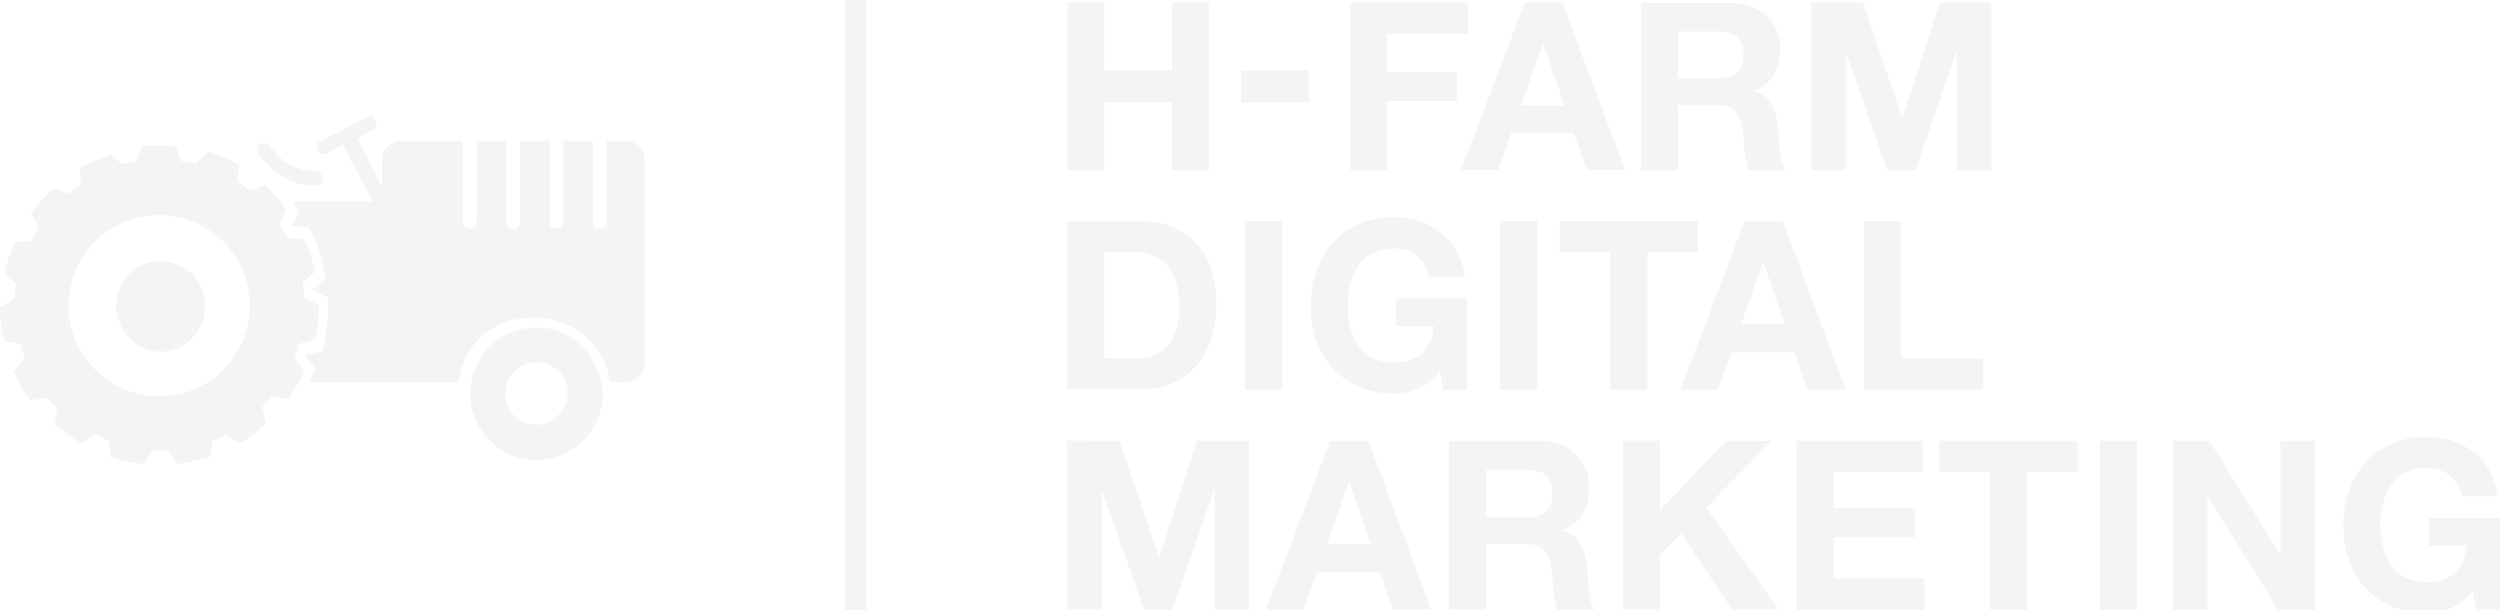
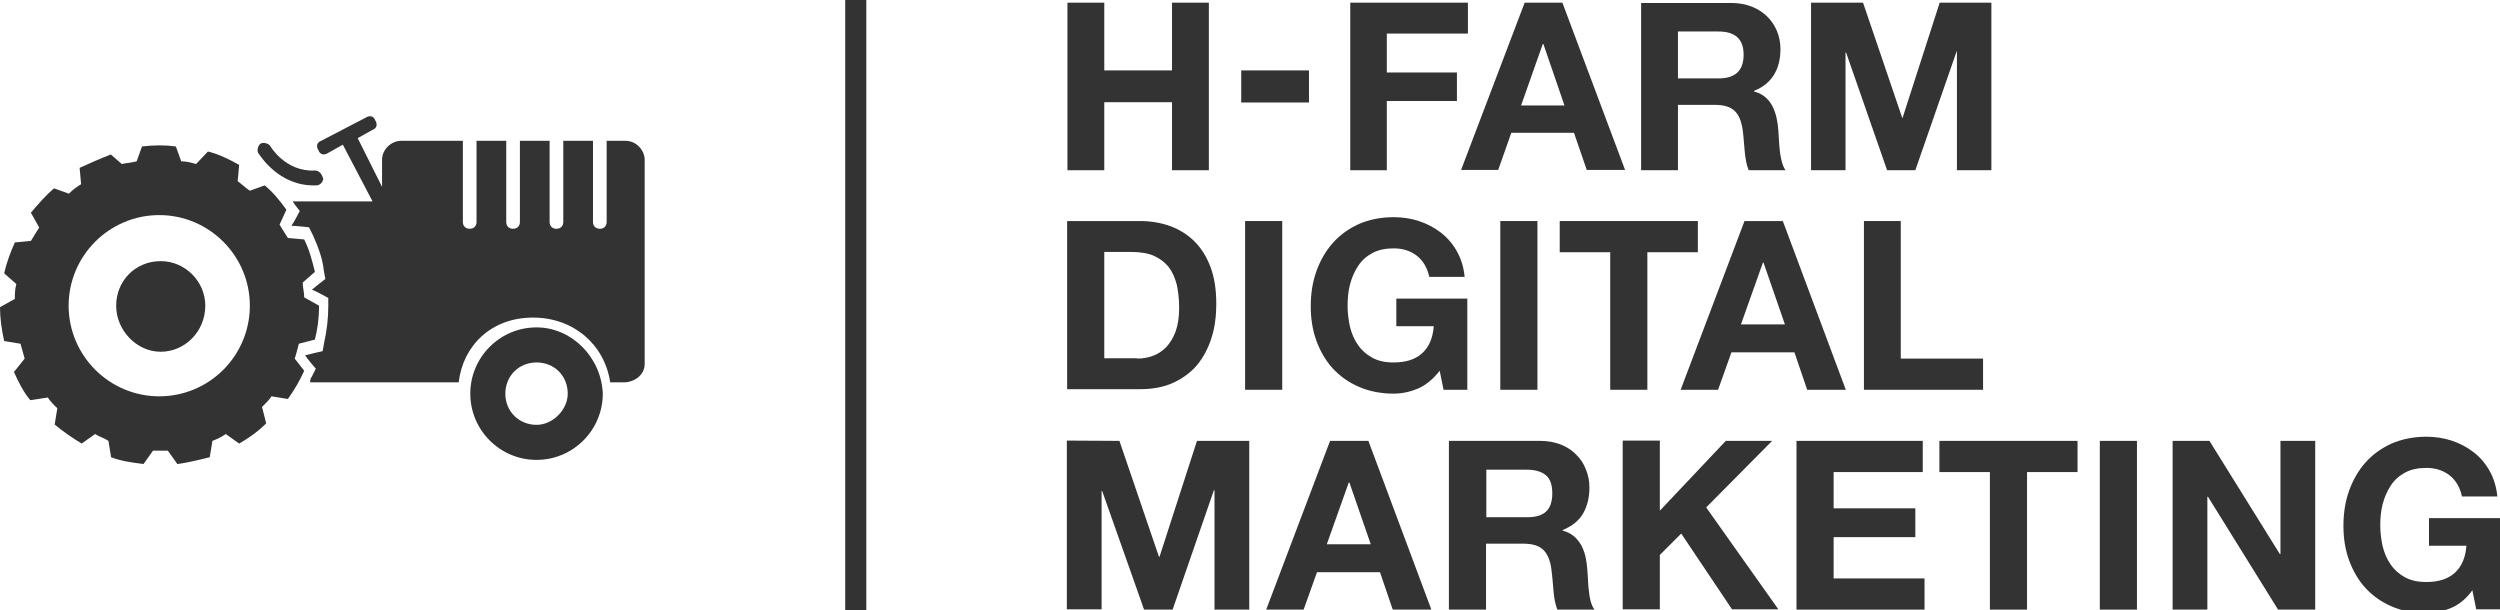
<svg xmlns="http://www.w3.org/2000/svg" version="1.1" id="Layer_1" x="0px" y="0px" viewBox="0 0 841.5 205.2" style="enable-background:new 0 0 841.5 205.2;" xml:space="preserve">
  <style type="text/css">
- 	.st0{fill:#F5F4F4;}
+ 	.st0{fill:#333333;}
</style>
  <g>
    <path class="st0" d="M180.6,110.2c-12.3,0-22.3,10-22.3,22.3s10,22.3,22.3,22.3s22.3-10,22.3-22.3   C202.4,120.2,192.4,110.2,180.6,110.2z M180.6,143c-5.9,0-10.5-4.5-10.5-10.5c0-5.9,4.5-10.5,10.5-10.5s10.5,4.5,10.5,10.5   C191.1,137.9,186.1,143,180.6,143z" />
    <path class="st0" d="M69.1,102.9c0-8.2-6.8-15-15-15c-8.7,0-15,6.8-15,15s6.8,15.5,15,15.5C62.2,118.4,69.1,111.6,69.1,102.9" />
    <path class="st0" d="M106,114.3c0.9-3.6,1.4-7.3,1.4-11.4l-5-2.8c0-1.8-0.5-3.2-0.5-5l4.1-3.6c-0.9-3.6-1.8-7.3-3.6-10.9l-5.5-0.5   C96,78.8,95,77,94.1,75.6l2.3-5c-2.3-3.2-4.5-5.9-7.3-8.2l-5,1.8c-1.4-0.9-2.8-2.3-4.1-3.2l0.5-5.5c-3.2-1.8-6.8-3.6-10.5-4.5   l-4,4.2c-1.8-0.5-3.2-0.9-5-0.9l-1.8-5c-3.6-0.5-7.3-0.5-11.4,0l-1.8,5c-1.8,0.5-3.2,0.5-5,0.9L37.3,52c-3.6,1.4-6.8,2.8-10.5,4.5   l0.5,5.5c-1.4,0.9-2.8,1.8-4.1,3.2l-5-1.8c-2.8,2.3-5.5,5.5-7.8,8.2l2.8,5c-0.9,1.4-1.8,2.8-2.8,4.5L5,81.6   C3.6,84.7,2.2,88.4,1.4,92l4.1,3.6C5,97.5,5,98.8,5,100.6l-5,2.8c0,3.6,0.5,7.3,1.4,11.4l5.5,0.9c0.5,1.8,0.9,3.2,1.4,5l-3.6,4.5   c1.4,3.2,3.2,6.8,5.5,9.5l5.9-0.9c0.9,1.4,2.3,2.8,3.2,3.6l-0.9,5.5c2.8,2.3,5.9,4.5,9.1,6.4l4.5-3.2c1.4,0.9,3.2,1.4,4.5,2.3   l0.9,5.5c3.6,1.4,7.3,1.8,10.9,2.3l3.2-4.5c1.8,0,3.2,0,5,0l3.2,4.5c3.6-0.5,7.3-1.4,10.9-2.3l0.9-5.5c1.4-0.5,3.2-1.4,4.5-2.3   l4.5,3.2c3.2-1.8,6.4-4.1,9.1-6.8l-1.4-5.5c1.4-1.4,2.3-2.3,3.2-3.6l5.5,0.9c2.3-3.2,4.1-6.4,5.5-9.5l-3.2-4.1   c0.5-1.4,0.9-3.2,1.4-5L106,114.3z M53.6,133.4c-16.8,0-30.5-13.7-30.5-30.5s13.7-30.5,30.5-30.5s30.5,13.7,30.5,30.5   S70.5,133.4,53.6,133.4z" />
    <path class="st0" d="M106,57.4c-10,0.5-15-8.2-15-8.2c-0.5-0.9-2.3-1.4-3.2-0.9c-0.9,0.5-1.4,2.3-0.9,3.2   c0.5,0.5,6.8,11.4,19.6,10.9c1.4,0,2.3-1.4,2.3-2.3C108.2,58.3,107.3,57.4,106,57.4" />
    <path class="st0" d="M217,122.5L217,122.5V98.3V53.8c0-3.2-2.8-6.4-6.4-6.4h-6.4v27.3c0,1.4-0.9,2.3-2.3,2.3s-2.3-0.9-2.3-2.3V47.4   h-10v27.3c0,1.4-0.9,2.3-2.3,2.3c-1.4,0-2.3-0.9-2.3-2.3V47.4h-10v27.3c0,1.4-0.9,2.3-2.3,2.3s-2.3-0.9-2.3-2.3V47.4h-10v27.3   c0,1.4-0.9,2.3-2.3,2.3s-2.3-0.9-2.3-2.3V47.4H135c-3.2,0-6.4,2.8-6.4,6.4v9.1l-8.2-16.4l5-2.8c1.4-0.5,1.8-1.8,0.9-3.2   c-0.5-1.4-1.8-1.8-3.2-0.9l-15,7.8c-1.4,0.5-1.8,1.8-0.9,3.2c0.5,1.4,1.8,1.8,3.2,0.9l5-2.8l10,19.1H98.6l0,0   c0,0.5,0.5,0.5,0.5,0.9l1.8,2.3c0,0-1.8,3.6-2.8,5l0,0c1.4,0,5.9,0.5,5.9,0.5l1.4,2.8c1.8,4.1,3.2,7.8,3.6,11.8l0.5,2.8   c0,0-3.6,2.8-4.5,3.6c1.4,0.5,5.5,2.8,5.5,2.8v2.8c0,4.1-0.5,8.2-1.4,12.3l-0.5,2.8c0,0-4.1,0.9-5.9,1.4c0.9,1.4,3.6,4.5,3.6,4.5   l-1.4,2.8c-0.5,0.5-0.5,1.4-0.5,1.8h50c1.4-12.3,10.9-21.8,25-21.8c13.7,0,24.1,9.1,26,21.8h5l0,0C214.3,128.4,217,125.7,217,122.5   " />
  </g>
  <g>
    <rect x="417.8" y="23.7" class="st0" width="22.8" height="10.8" />
    <polygon class="st0" points="466.8,11.3 494.1,11.3 494.1,0.9 454.5,0.9 454.5,57.3 466.8,57.3 466.8,34 490.4,34 490.4,24.4    466.8,24.4  " />
    <path class="st0" d="M512,35.5l7.3-20.7h0.2l7.1,20.7H512z M513.2,0.9l-21.4,56.3h12.5l4.4-12.5h21.1l4.3,12.5H547L525.9,0.9H513.2   z" />
    <polygon class="st0" points="394.5,23.7 371.7,23.7 371.7,0.9 359.3,0.9 359.3,57.3 371.7,57.3 371.7,34.4 394.5,34.4 394.5,57.3    406.9,57.3 406.9,0.9 394.5,0.9  " />
    <polygon class="st0" points="640.4,39.7 640.3,39.7 627.1,0.9 609.6,0.9 609.6,57.3 621.2,57.3 621.2,17.7 621.4,17.7 635.2,57.3    644.7,57.3 658.6,17.3 658.7,17.3 658.7,57.3 670.3,57.3 670.3,0.9 652.9,0.9  " />
    <path class="st0" d="M578.4,26.4h-13.6V10.6h13.6c5.5,0,8.5,2.4,8.5,7.8C586.9,24,583.9,26.4,578.4,26.4 M590.4,30.8v-0.2   c6.2-2.5,8.9-7.5,8.9-14.1C599.3,8,592.9,1,582.8,1h-30.4v56.3h12.4v-22h12.4c6.2,0,8.5,2.6,9.4,8.5c0.6,4.5,0.5,9.9,2,13.5H601   c-2.2-3.2-2.1-9.8-2.4-13.3C598.2,38.3,596.5,32.3,590.4,30.8" />
  </g>
  <g>
    <path class="st0" d="M383.7,74.4c3.7,0,7.1,0.6,10.2,1.7c3.2,1.2,5.9,2.9,8.2,5.2c2.3,2.3,4.1,5.2,5.4,8.7s1.9,7.6,1.9,12.3   c0,4.1-0.5,8-1.6,11.4c-1.1,3.5-2.7,6.5-4.8,9.1c-2.1,2.5-4.8,4.5-8,6c-3.2,1.5-7,2.2-11.3,2.2h-24.5V74.4H383.7z M382.8,120.7   c1.8,0,3.6-0.3,5.2-0.9c1.7-0.6,3.2-1.6,4.5-2.9c1.3-1.4,2.4-3.1,3.2-5.3c0.8-2.2,1.2-4.8,1.2-8c0-2.9-0.3-5.4-0.8-7.8   c-0.6-2.3-1.5-4.3-2.7-5.9c-1.3-1.6-3-2.9-5-3.8c-2.1-0.9-4.7-1.3-7.8-1.3h-8.9v35.8h11.1V120.7z" />
    <path class="st0" d="M431.6,74.4v56.8h-12.5V74.4H431.6z" />
    <path class="st0" d="M477.3,130.8c-2.7,1.1-5.4,1.7-8.2,1.7c-4.3,0-8.3-0.8-11.7-2.3c-3.5-1.5-6.4-3.6-8.8-6.2s-4.2-5.8-5.5-9.3   c-1.3-3.6-1.9-7.4-1.9-11.6s0.6-8.2,1.9-11.8c1.3-3.6,3.1-6.8,5.5-9.5s5.3-4.8,8.8-6.4c3.5-1.5,7.4-2.3,11.7-2.3   c2.9,0,5.7,0.4,8.5,1.3c2.7,0.9,5.2,2.2,7.4,3.9c2.2,1.7,4,3.8,5.4,6.3s2.3,5.4,2.6,8.6h-11.9c-0.7-3.2-2.2-5.6-4.3-7.2   c-2.1-1.6-4.7-2.4-7.7-2.4c-2.8,0-5.2,0.5-7.2,1.6s-3.6,2.5-4.8,4.4c-1.2,1.8-2.1,3.9-2.7,6.2c-0.6,2.3-0.8,4.7-0.8,7.2   c0,2.4,0.3,4.7,0.8,7c0.6,2.3,1.4,4.3,2.7,6.1c1.2,1.8,2.8,3.2,4.8,4.3c2,1.1,4.3,1.6,7.2,1.6c4.1,0,7.3-1,9.6-3.1   c2.3-2.1,3.6-5.1,3.9-9.1H470v-9.3h23.9v30.7h-8l-1.3-6.4C482.4,127.6,480,129.6,477.3,130.8z" />
    <path class="st0" d="M517.5,74.4v56.8H505V74.4H517.5z" />
    <path class="st0" d="M525,84.9V74.4h46.5v10.5h-17v46.3H542V84.9H525z" />
    <path class="st0" d="M600.1,74.4l21.2,56.8h-13l-4.3-12.6h-21.2l-4.5,12.6h-12.6l21.5-56.8C587.2,74.4,600.1,74.4,600.1,74.4z    M600.8,109.2l-7.2-20.8h-0.2l-7.4,20.8H600.8z" />
    <path class="st0" d="M639.8,74.4v46.3h27.7v10.5h-40.1V74.4H639.8z" />
    <path class="st0" d="M376.8,148.4l13.3,39h0.2l12.6-39h17.6v56.8h-11.7V165h-0.2l-13.9,40.2h-9.6L371,165.3h-0.2v39.8h-11.7v-56.8   L376.8,148.4L376.8,148.4z" />
    <path class="st0" d="M460.6,148.4l21.2,56.8h-13l-4.3-12.6h-21.2l-4.5,12.6h-12.6l21.5-56.8H460.6z M461.4,183.2l-7.2-20.8H454   l-7.4,20.8H461.4z" />
    <path class="st0" d="M518.4,148.4c2.5,0,4.8,0.4,6.9,1.2c2,0.8,3.8,1.9,5.2,3.4c1.5,1.4,2.6,3.1,3.3,5c0.8,1.9,1.2,3.9,1.2,6.1   c0,3.3-0.7,6.2-2.1,8.7c-1.4,2.4-3.7,4.3-6.9,5.6v0.2c1.5,0.4,2.8,1.1,3.8,1.9c1,0.9,1.8,1.9,2.5,3.1c0.6,1.2,1.1,2.5,1.4,3.9   c0.3,1.4,0.5,2.9,0.6,4.3c0.1,0.9,0.1,2,0.2,3.2c0.1,1.2,0.1,2.5,0.3,3.7c0.1,1.3,0.3,2.5,0.6,3.6s0.7,2.1,1.3,2.9h-12.5   c-0.7-1.8-1.1-3.9-1.3-6.4s-0.4-4.9-0.7-7.2c-0.4-3-1.3-5.1-2.7-6.5s-3.6-2.1-6.8-2.1h-12.5v22.2h-12.5v-56.8L518.4,148.4   L518.4,148.4z M514,174.1c2.9,0,5-0.6,6.4-1.9c1.4-1.3,2.1-3.3,2.1-6.2c0-2.8-0.7-4.8-2.1-6c-1.4-1.2-3.6-1.9-6.4-1.9h-13.7v16   L514,174.1L514,174.1z" />
    <path class="st0" d="M558.7,148.4v23.5l22.2-23.5h15.6l-22.2,22.4l24.3,34.3H583l-17.1-25.5l-7.2,7.2v18.3h-12.5v-56.8h12.5V148.4z   " />
    <path class="st0" d="M647.2,148.4v10.5h-30v12.2h27.5v9.7h-27.5v13.9h30.6v10.5h-43.1v-56.8L647.2,148.4L647.2,148.4z" />
    <path class="st0" d="M652.8,158.9v-10.5h46.5v10.5h-17v46.3h-12.5v-46.3H652.8z" />
    <path class="st0" d="M719.3,148.4v56.8h-12.5v-56.8H719.3z" />
    <path class="st0" d="M743.7,148.4l23.7,38.1h0.2v-38.1h11.7v56.8h-12.5l-23.6-38H743v38h-11.7v-56.8H743.7z" />
    <path class="st0" d="M824.9,204.7c-2.7,1.1-5.4,1.7-8.2,1.7c-4.3,0-8.3-0.8-11.7-2.3c-3.5-1.5-6.4-3.6-8.8-6.2   c-2.4-2.6-4.2-5.8-5.5-9.3c-1.3-3.6-1.9-7.4-1.9-11.6c0-4.2,0.6-8.2,1.9-11.8c1.3-3.6,3.1-6.8,5.5-9.5s5.3-4.8,8.8-6.4   c3.5-1.5,7.4-2.3,11.7-2.3c2.9,0,5.7,0.4,8.5,1.3c2.7,0.9,5.2,2.2,7.4,3.9s4,3.8,5.4,6.3s2.3,5.4,2.6,8.6h-11.9   c-0.7-3.2-2.2-5.6-4.3-7.2c-2.1-1.6-4.7-2.4-7.7-2.4c-2.8,0-5.2,0.5-7.2,1.6s-3.6,2.5-4.8,4.4c-1.2,1.8-2.1,3.9-2.7,6.2   c-0.6,2.3-0.8,4.7-0.8,7.2c0,2.4,0.3,4.7,0.8,7c0.6,2.3,1.4,4.3,2.7,6.1c1.2,1.8,2.8,3.2,4.8,4.3s4.3,1.6,7.2,1.6   c4.1,0,7.3-1,9.6-3.1s3.6-5.1,3.9-9.1h-12.6v-9.3h23.9v30.7h-8l-1.3-6.4C830.1,201.6,827.6,203.6,824.9,204.7z" />
  </g>
  <rect x="284.5" class="st0" width="7.1" height="206.1" />
</svg>
